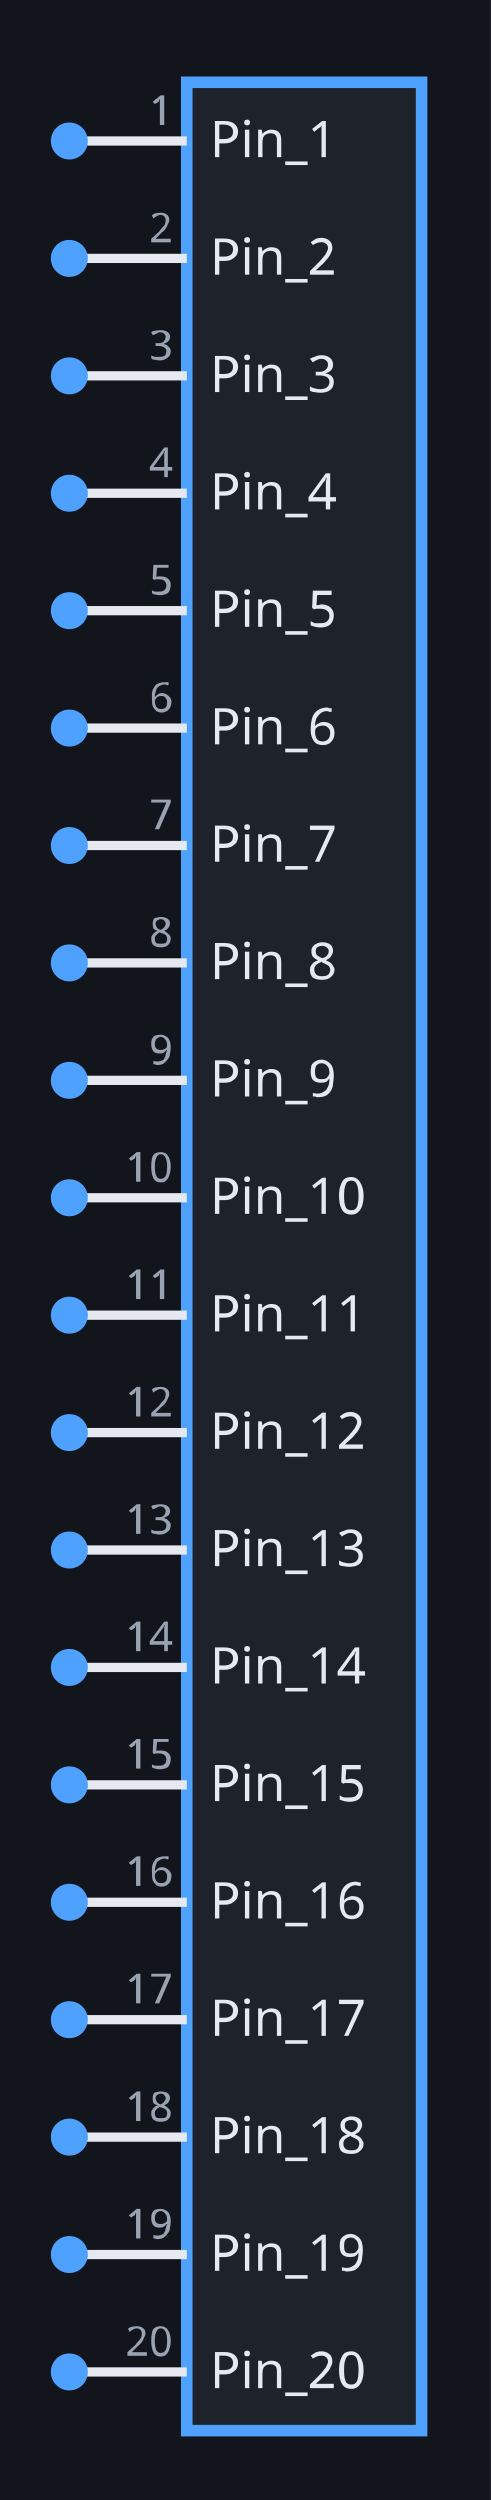
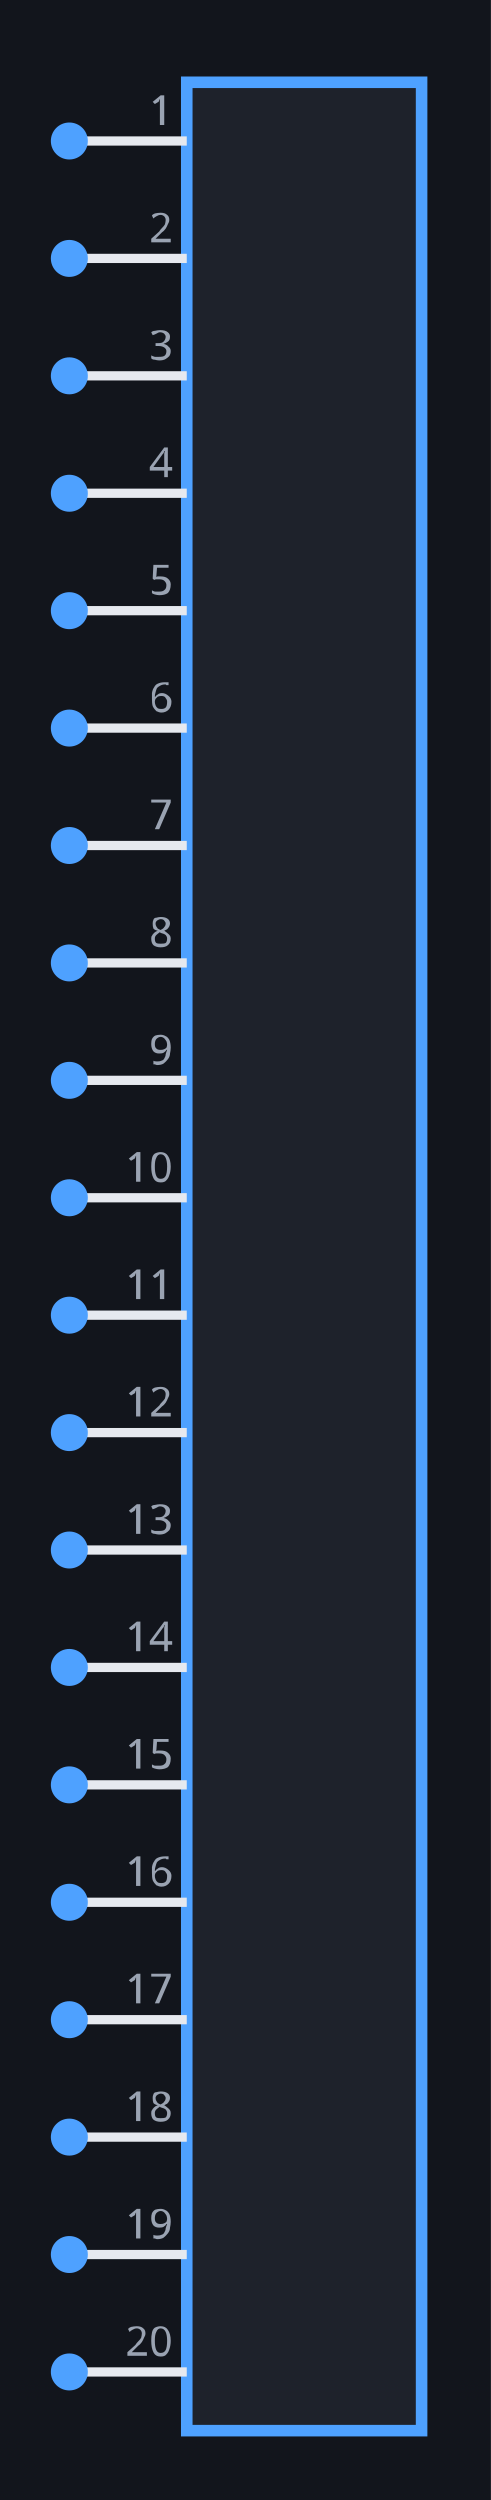
<svg xmlns="http://www.w3.org/2000/svg" viewBox="-6.58 -27.18 10.62 54.08" preserveAspectRatio="xMidYMid meet" style="width:100%;height:100%">
  <rect x="-6.58" y="-27.18" width="10.62" height="54.08" fill="#12151c" />
  <rect x="-2.540" y="-25.400" width="5.080" height="50.800" fill="#1e222b" stroke="#4ea1ff" stroke-width="0.25" />
  <line x1="-5.080" y1="-24.130" x2="-2.540" y2="-24.130" stroke="#e6e9ef" stroke-width="0.2" />
  <circle cx="-5.080" cy="-24.130" r="0.4" fill="#4ea1ff" />
-   <text x="-2.040" y="-23.780" fill="#e6e9ef" font-size="1.1" text-anchor="start" font-family="sans-serif">Pin_1</text>
  <text x="-2.840" y="-24.480" fill="#9aa3b2" font-size="0.9" text-anchor="end" font-family="sans-serif">1</text>
  <line x1="-5.080" y1="-21.590" x2="-2.540" y2="-21.590" stroke="#e6e9ef" stroke-width="0.2" />
  <circle cx="-5.080" cy="-21.590" r="0.4" fill="#4ea1ff" />
-   <text x="-2.040" y="-21.240" fill="#e6e9ef" font-size="1.1" text-anchor="start" font-family="sans-serif">Pin_2</text>
  <text x="-2.840" y="-21.940" fill="#9aa3b2" font-size="0.9" text-anchor="end" font-family="sans-serif">2</text>
  <line x1="-5.080" y1="-19.050" x2="-2.540" y2="-19.050" stroke="#e6e9ef" stroke-width="0.2" />
  <circle cx="-5.080" cy="-19.050" r="0.4" fill="#4ea1ff" />
-   <text x="-2.040" y="-18.700" fill="#e6e9ef" font-size="1.1" text-anchor="start" font-family="sans-serif">Pin_3</text>
  <text x="-2.840" y="-19.400" fill="#9aa3b2" font-size="0.9" text-anchor="end" font-family="sans-serif">3</text>
  <line x1="-5.080" y1="-16.510" x2="-2.540" y2="-16.510" stroke="#e6e9ef" stroke-width="0.2" />
  <circle cx="-5.080" cy="-16.510" r="0.4" fill="#4ea1ff" />
-   <text x="-2.040" y="-16.160" fill="#e6e9ef" font-size="1.1" text-anchor="start" font-family="sans-serif">Pin_4</text>
  <text x="-2.840" y="-16.860" fill="#9aa3b2" font-size="0.9" text-anchor="end" font-family="sans-serif">4</text>
  <line x1="-5.080" y1="-13.970" x2="-2.540" y2="-13.970" stroke="#e6e9ef" stroke-width="0.2" />
  <circle cx="-5.080" cy="-13.970" r="0.4" fill="#4ea1ff" />
-   <text x="-2.040" y="-13.620" fill="#e6e9ef" font-size="1.1" text-anchor="start" font-family="sans-serif">Pin_5</text>
  <text x="-2.840" y="-14.320" fill="#9aa3b2" font-size="0.9" text-anchor="end" font-family="sans-serif">5</text>
  <line x1="-5.080" y1="-11.430" x2="-2.540" y2="-11.430" stroke="#e6e9ef" stroke-width="0.2" />
  <circle cx="-5.080" cy="-11.430" r="0.4" fill="#4ea1ff" />
-   <text x="-2.040" y="-11.080" fill="#e6e9ef" font-size="1.1" text-anchor="start" font-family="sans-serif">Pin_6</text>
  <text x="-2.840" y="-11.780" fill="#9aa3b2" font-size="0.9" text-anchor="end" font-family="sans-serif">6</text>
  <line x1="-5.080" y1="-8.890" x2="-2.540" y2="-8.890" stroke="#e6e9ef" stroke-width="0.2" />
  <circle cx="-5.080" cy="-8.890" r="0.4" fill="#4ea1ff" />
-   <text x="-2.040" y="-8.540" fill="#e6e9ef" font-size="1.1" text-anchor="start" font-family="sans-serif">Pin_7</text>
  <text x="-2.840" y="-9.240" fill="#9aa3b2" font-size="0.9" text-anchor="end" font-family="sans-serif">7</text>
  <line x1="-5.080" y1="-6.350" x2="-2.540" y2="-6.350" stroke="#e6e9ef" stroke-width="0.2" />
  <circle cx="-5.080" cy="-6.350" r="0.4" fill="#4ea1ff" />
-   <text x="-2.040" y="-6.000" fill="#e6e9ef" font-size="1.1" text-anchor="start" font-family="sans-serif">Pin_8</text>
  <text x="-2.840" y="-6.700" fill="#9aa3b2" font-size="0.9" text-anchor="end" font-family="sans-serif">8</text>
  <line x1="-5.080" y1="-3.810" x2="-2.540" y2="-3.810" stroke="#e6e9ef" stroke-width="0.2" />
  <circle cx="-5.080" cy="-3.810" r="0.4" fill="#4ea1ff" />
-   <text x="-2.040" y="-3.460" fill="#e6e9ef" font-size="1.1" text-anchor="start" font-family="sans-serif">Pin_9</text>
  <text x="-2.840" y="-4.160" fill="#9aa3b2" font-size="0.9" text-anchor="end" font-family="sans-serif">9</text>
  <line x1="-5.080" y1="-1.270" x2="-2.540" y2="-1.270" stroke="#e6e9ef" stroke-width="0.2" />
  <circle cx="-5.080" cy="-1.270" r="0.4" fill="#4ea1ff" />
-   <text x="-2.040" y="-0.920" fill="#e6e9ef" font-size="1.1" text-anchor="start" font-family="sans-serif">Pin_10</text>
  <text x="-2.840" y="-1.620" fill="#9aa3b2" font-size="0.9" text-anchor="end" font-family="sans-serif">10</text>
  <line x1="-5.080" y1="1.270" x2="-2.540" y2="1.270" stroke="#e6e9ef" stroke-width="0.2" />
  <circle cx="-5.080" cy="1.270" r="0.4" fill="#4ea1ff" />
-   <text x="-2.040" y="1.620" fill="#e6e9ef" font-size="1.1" text-anchor="start" font-family="sans-serif">Pin_11</text>
  <text x="-2.840" y="0.920" fill="#9aa3b2" font-size="0.9" text-anchor="end" font-family="sans-serif">11</text>
  <line x1="-5.080" y1="3.810" x2="-2.540" y2="3.810" stroke="#e6e9ef" stroke-width="0.2" />
  <circle cx="-5.080" cy="3.810" r="0.4" fill="#4ea1ff" />
-   <text x="-2.040" y="4.160" fill="#e6e9ef" font-size="1.1" text-anchor="start" font-family="sans-serif">Pin_12</text>
  <text x="-2.840" y="3.460" fill="#9aa3b2" font-size="0.9" text-anchor="end" font-family="sans-serif">12</text>
  <line x1="-5.080" y1="6.350" x2="-2.540" y2="6.350" stroke="#e6e9ef" stroke-width="0.2" />
  <circle cx="-5.080" cy="6.350" r="0.4" fill="#4ea1ff" />
-   <text x="-2.040" y="6.700" fill="#e6e9ef" font-size="1.1" text-anchor="start" font-family="sans-serif">Pin_13</text>
  <text x="-2.840" y="6.000" fill="#9aa3b2" font-size="0.9" text-anchor="end" font-family="sans-serif">13</text>
  <line x1="-5.080" y1="8.890" x2="-2.540" y2="8.890" stroke="#e6e9ef" stroke-width="0.2" />
  <circle cx="-5.080" cy="8.890" r="0.4" fill="#4ea1ff" />
-   <text x="-2.040" y="9.240" fill="#e6e9ef" font-size="1.1" text-anchor="start" font-family="sans-serif">Pin_14</text>
  <text x="-2.840" y="8.540" fill="#9aa3b2" font-size="0.9" text-anchor="end" font-family="sans-serif">14</text>
  <line x1="-5.080" y1="11.430" x2="-2.540" y2="11.430" stroke="#e6e9ef" stroke-width="0.2" />
  <circle cx="-5.080" cy="11.430" r="0.4" fill="#4ea1ff" />
-   <text x="-2.040" y="11.780" fill="#e6e9ef" font-size="1.1" text-anchor="start" font-family="sans-serif">Pin_15</text>
  <text x="-2.840" y="11.080" fill="#9aa3b2" font-size="0.9" text-anchor="end" font-family="sans-serif">15</text>
  <line x1="-5.080" y1="13.970" x2="-2.540" y2="13.970" stroke="#e6e9ef" stroke-width="0.2" />
  <circle cx="-5.080" cy="13.970" r="0.4" fill="#4ea1ff" />
-   <text x="-2.040" y="14.320" fill="#e6e9ef" font-size="1.1" text-anchor="start" font-family="sans-serif">Pin_16</text>
  <text x="-2.840" y="13.620" fill="#9aa3b2" font-size="0.9" text-anchor="end" font-family="sans-serif">16</text>
  <line x1="-5.080" y1="16.510" x2="-2.540" y2="16.510" stroke="#e6e9ef" stroke-width="0.2" />
  <circle cx="-5.080" cy="16.510" r="0.4" fill="#4ea1ff" />
-   <text x="-2.040" y="16.860" fill="#e6e9ef" font-size="1.1" text-anchor="start" font-family="sans-serif">Pin_17</text>
  <text x="-2.840" y="16.160" fill="#9aa3b2" font-size="0.9" text-anchor="end" font-family="sans-serif">17</text>
  <line x1="-5.080" y1="19.050" x2="-2.540" y2="19.050" stroke="#e6e9ef" stroke-width="0.2" />
  <circle cx="-5.080" cy="19.050" r="0.4" fill="#4ea1ff" />
-   <text x="-2.040" y="19.400" fill="#e6e9ef" font-size="1.1" text-anchor="start" font-family="sans-serif">Pin_18</text>
  <text x="-2.840" y="18.700" fill="#9aa3b2" font-size="0.9" text-anchor="end" font-family="sans-serif">18</text>
  <line x1="-5.080" y1="21.590" x2="-2.540" y2="21.590" stroke="#e6e9ef" stroke-width="0.2" />
  <circle cx="-5.080" cy="21.590" r="0.4" fill="#4ea1ff" />
-   <text x="-2.040" y="21.940" fill="#e6e9ef" font-size="1.1" text-anchor="start" font-family="sans-serif">Pin_19</text>
  <text x="-2.840" y="21.240" fill="#9aa3b2" font-size="0.9" text-anchor="end" font-family="sans-serif">19</text>
  <line x1="-5.080" y1="24.130" x2="-2.540" y2="24.130" stroke="#e6e9ef" stroke-width="0.2" />
  <circle cx="-5.080" cy="24.130" r="0.4" fill="#4ea1ff" />
-   <text x="-2.040" y="24.480" fill="#e6e9ef" font-size="1.1" text-anchor="start" font-family="sans-serif">Pin_20</text>
  <text x="-2.840" y="23.780" fill="#9aa3b2" font-size="0.9" text-anchor="end" font-family="sans-serif">20</text>
</svg>
